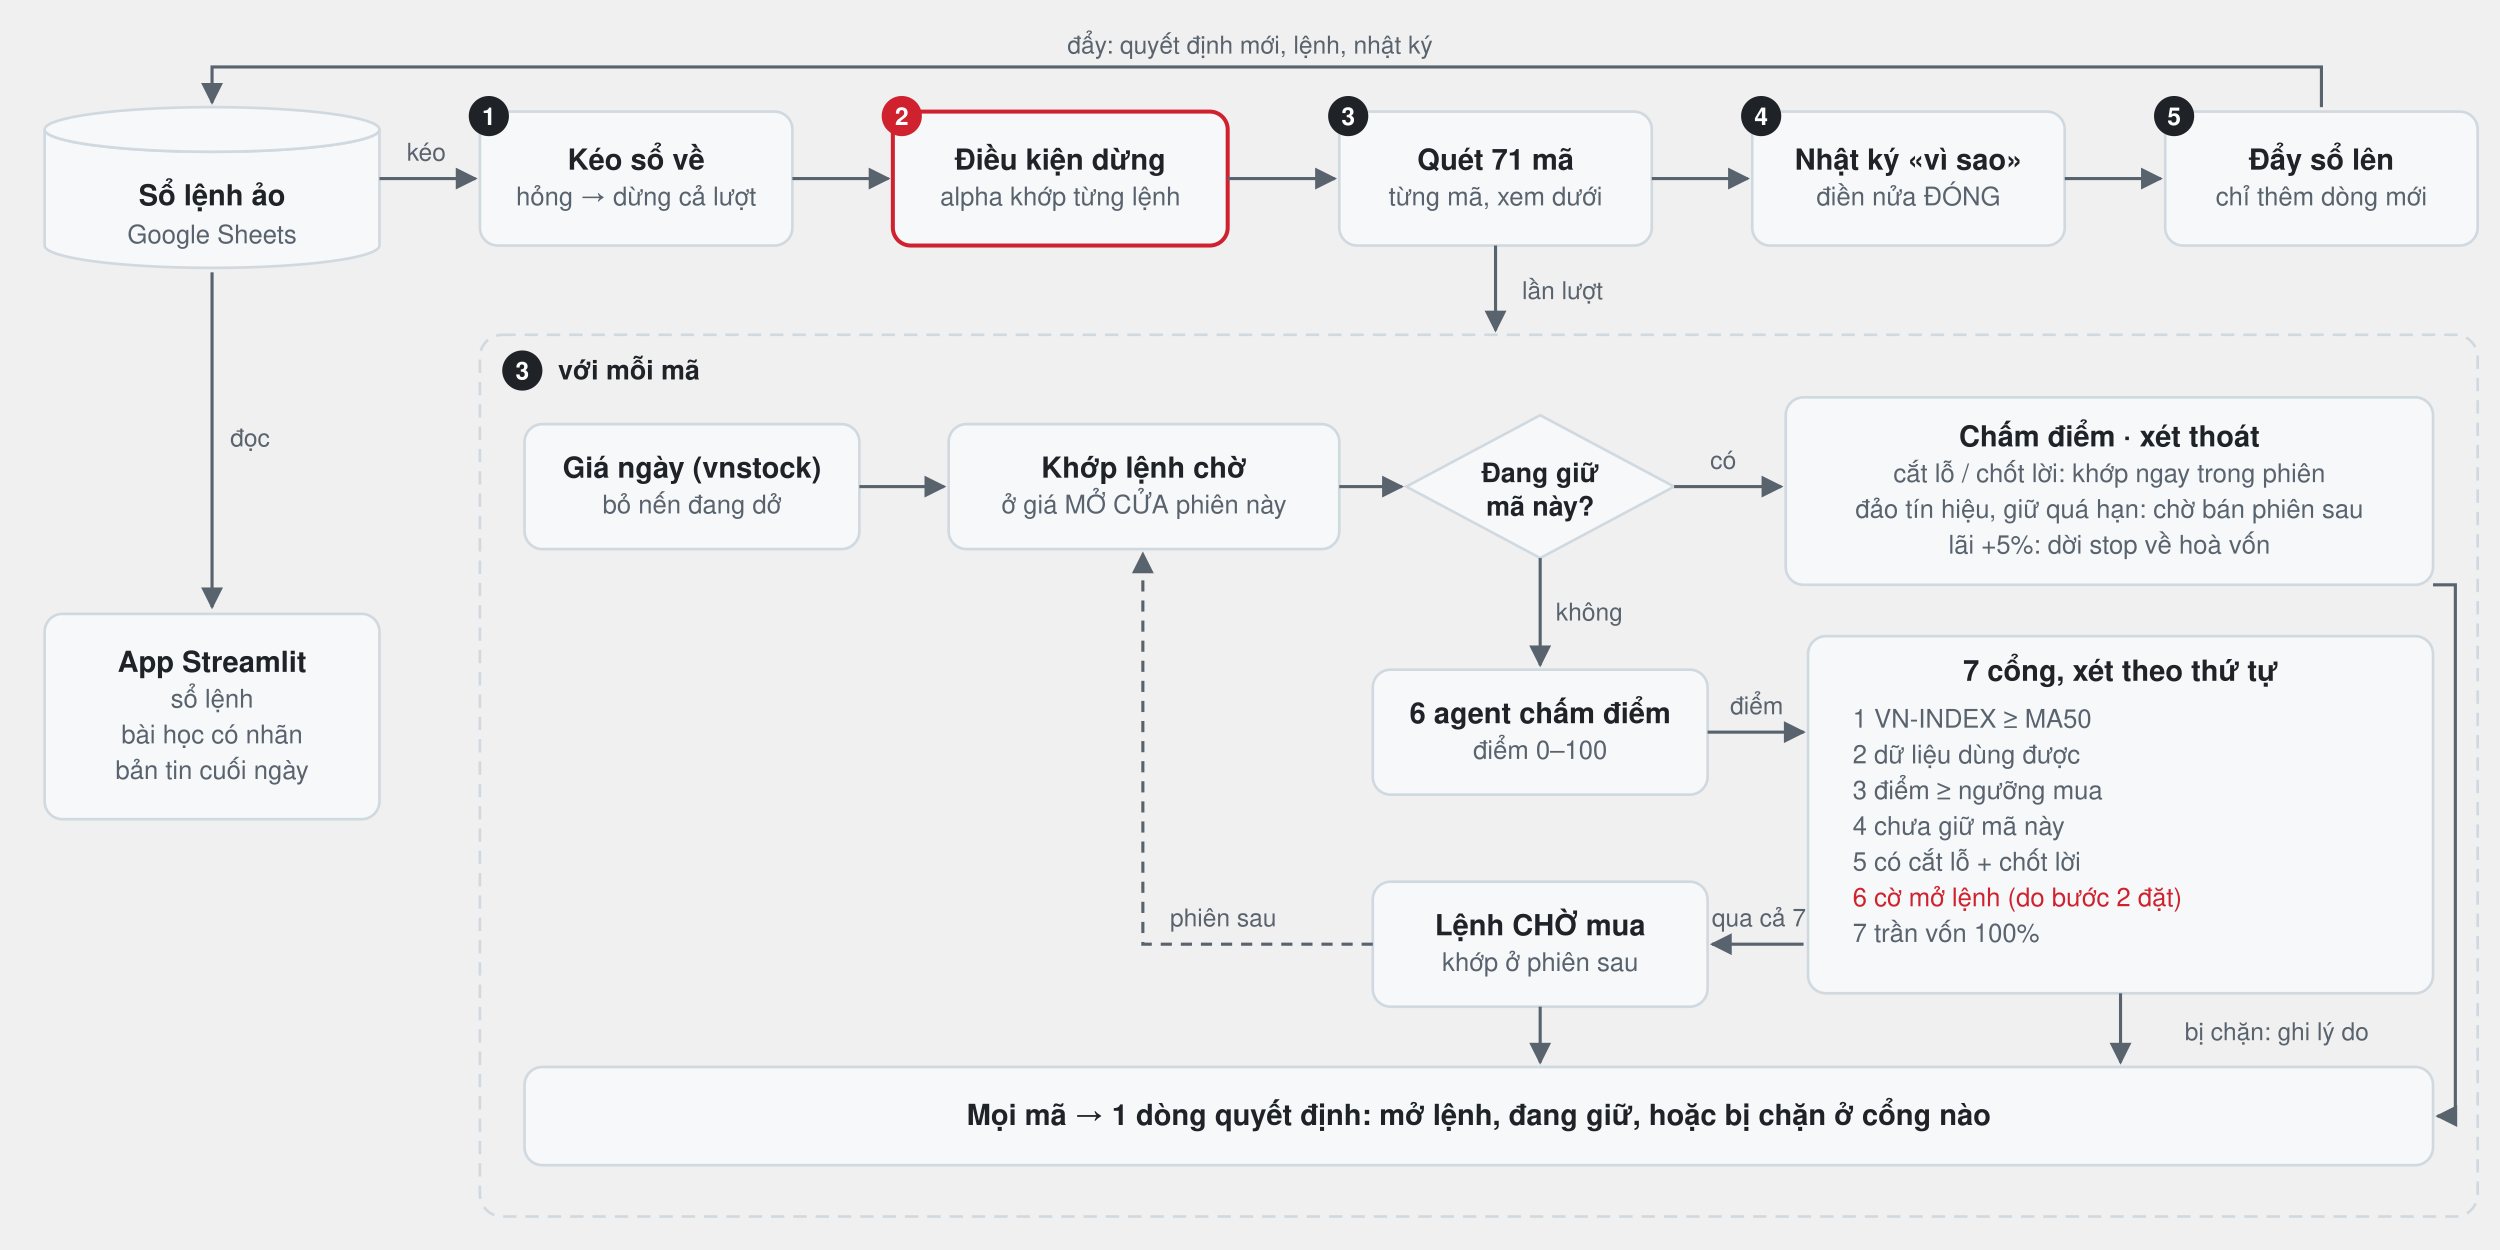
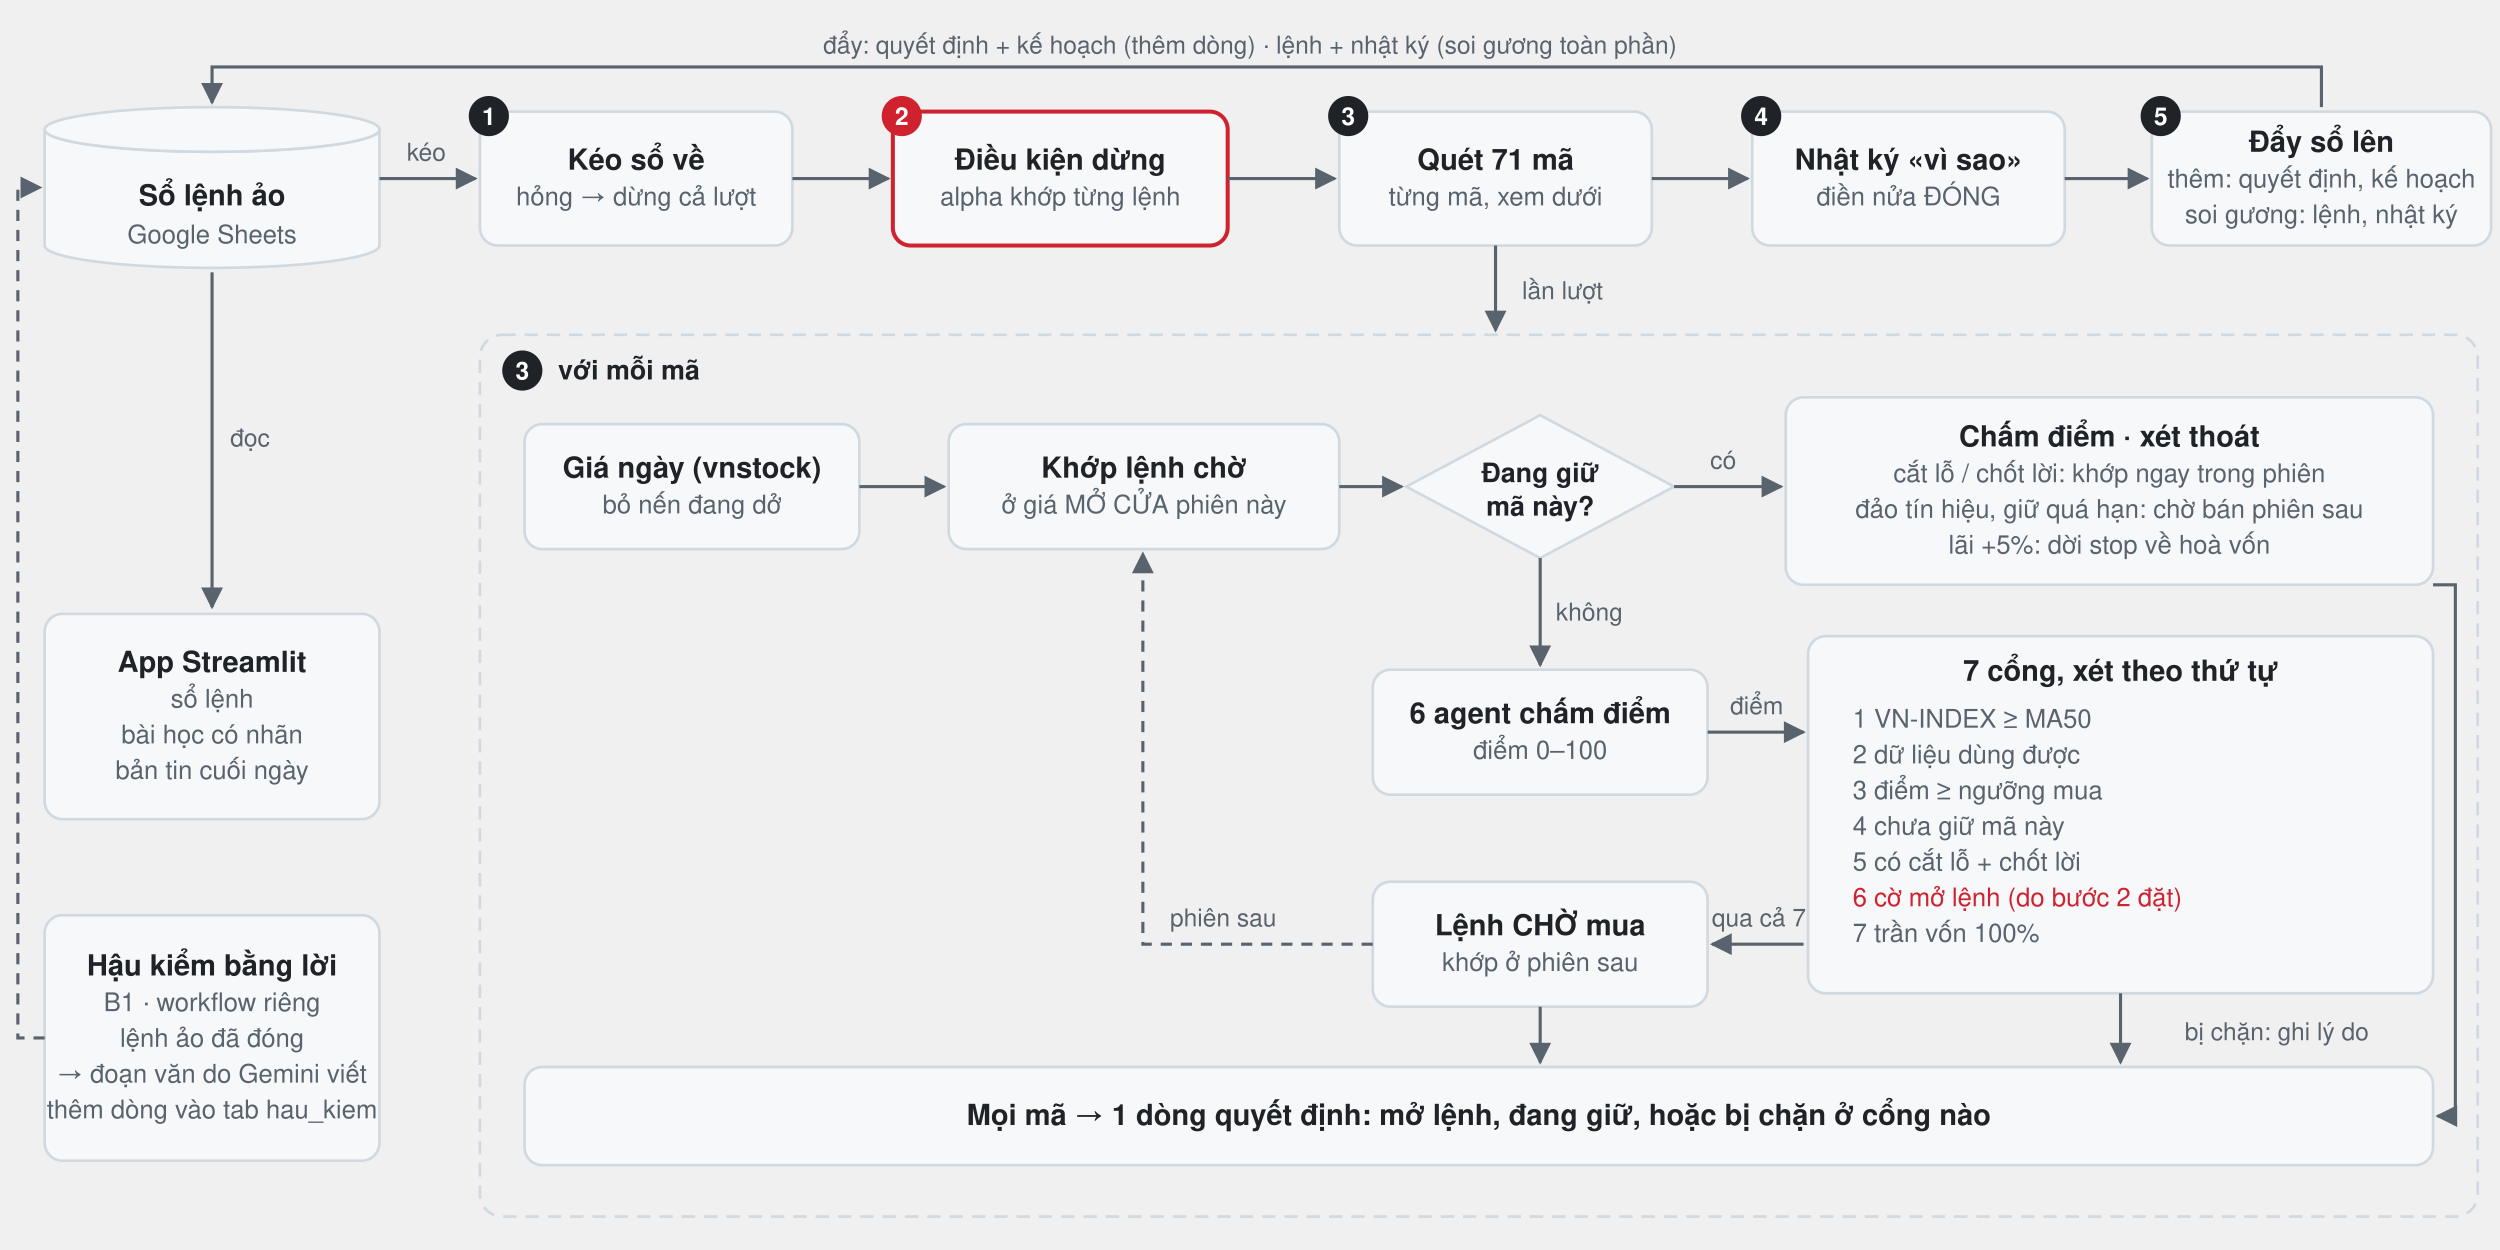
- <svg xmlns="http://www.w3.org/2000/svg" viewBox="0 0 1120 560" width="1120" height="560" role="img" font-family="-apple-system,'Segoe UI',Helvetica,Arial,sans-serif" aria-label="Một lượt quét: kéo sổ từ Google Sheets, xét điều kiện dừng, quét 71 mã (khớp lệnh chờ ở giá mở cửa, xét thoát nếu đang giữ, nếu không thì chấm điểm và qua 7 cổng thành lệnh chờ khớp ở phiên sau), điền nhật ký, đẩy sổ lên; app đọc sổ.">
+ <svg xmlns="http://www.w3.org/2000/svg" viewBox="0 0 1120 560" width="1120" height="560" role="img" font-family="-apple-system,'Segoe UI',Helvetica,Arial,sans-serif" aria-label="Một lượt quét: kéo sổ từ Google Sheets, xét điều kiện dừng, quét 71 mã (khớp lệnh chờ ở giá mở cửa, xét thoát nếu đang giữ, nếu không thì chấm điểm và qua 7 cổng thành lệnh chờ khớp ở phiên sau), điền nhật ký, đẩy sổ lên (quyết định và kế hoạch thêm dòng, lệnh và nhật ký soi gương); hậu kiểm bằng lời (B1) chạy ở workflow riêng và thêm dòng vào tab hau_kiem; app đọc sổ.">
  <defs>
    <marker id="mui" viewBox="0 0 10 10" refX="9" refY="5" markerWidth="7" markerHeight="7" orient="auto-start-reverse">
      <path d="M0,0 L10,5 L0,10 z" fill="#59636e" />
    </marker>
  </defs>
  <path d="M20,58 a75,10 0 0,0 150,0 v52 a75,10 0 0,1 -150,0 z" fill="#f6f8fa" stroke="#d1d9e0" stroke-width="1.2" />
  <ellipse cx="95" cy="58" rx="75" ry="10" fill="#f6f8fa" stroke="#d1d9e0" stroke-width="1.2" />
  <text x="95" y="92" font-size="13" text-anchor="middle" font-weight="600" fill="#1f2328">Sổ lệnh ảo</text>
  <text x="95" y="109" font-size="11.5" text-anchor="middle" fill="#59636e">Google Sheets</text>
  <line x1="95" y1="122" x2="95" y2="272" stroke="#59636e" stroke-width="1.4" marker-end="url(#mui)" />
  <text x="112" y="200" font-size="11" text-anchor="middle" fill="#59636e">đọc</text>
  <rect x="20" y="275" width="150" height="92" rx="8" fill="#f6f8fa" stroke="#d1d9e0" stroke-width="1.2" />
  <text x="95.0" y="301.0" font-size="13" text-anchor="middle" font-weight="600" fill="#1f2328">App Streamlit</text>
  <text x="95.0" y="317.0" font-size="11.5" text-anchor="middle" fill="#59636e">sổ lệnh</text>
  <text x="95.0" y="333.0" font-size="11.5" text-anchor="middle" fill="#59636e">bài học có nhãn</text>
  <text x="95.0" y="349.0" font-size="11.5" text-anchor="middle" fill="#59636e">bản tin cuối ngày</text>
+   <rect x="20" y="410" width="150" height="110" rx="8" fill="#f6f8fa" stroke="#d1d9e0" stroke-width="1.2" />
+   <text x="95.0" y="437.0" font-size="13" text-anchor="middle" font-weight="600" fill="#1f2328">Hậu kiểm bằng lời</text>
+   <text x="95.0" y="453.0" font-size="11.5" text-anchor="middle" fill="#59636e">B1 · workflow riêng</text>
+   <text x="95.0" y="469.0" font-size="11.5" text-anchor="middle" fill="#59636e">lệnh ảo đã đóng</text>
+   <text x="95.0" y="485.0" font-size="11.5" text-anchor="middle" fill="#59636e">→ đoạn văn do Gemini viết</text>
+   <text x="95.0" y="501.0" font-size="11.5" text-anchor="middle" fill="#59636e">thêm dòng vào tab hau_kiem</text>
+   <polyline points="20,465 8,465 8,84 18,84" fill="none" stroke="#59636e" stroke-width="1.4" stroke-dasharray="5 4" marker-end="url(#mui)" />
  <rect x="215" y="50" width="140" height="60" rx="8" fill="#f6f8fa" stroke="#d1d9e0" stroke-width="1.2" />
  <text x="285.0" y="76.0" font-size="13" text-anchor="middle" font-weight="600" fill="#1f2328">Kéo sổ về</text>
  <text x="285.0" y="92.0" font-size="11.5" text-anchor="middle" fill="#59636e">hỏng → dừng cả lượt</text>
  <circle cx="219" cy="52" r="9" fill="#1f2328" />
  <text x="219" y="56" font-size="11" font-weight="700" text-anchor="middle" fill="#ffffff">1</text>
  <rect x="400" y="50" width="150" height="60" rx="8" fill="#f6f8fa" stroke="#cf222e" stroke-width="1.8" />
  <text x="475.0" y="76.0" font-size="13" text-anchor="middle" font-weight="600" fill="#1f2328">Điều kiện dừng</text>
  <text x="475.0" y="92.0" font-size="11.5" text-anchor="middle" fill="#59636e">alpha khớp từng lệnh</text>
  <circle cx="404" cy="52" r="9" fill="#cf222e" />
  <text x="404" y="56" font-size="11" font-weight="700" text-anchor="middle" fill="#ffffff">2</text>
  <rect x="600" y="50" width="140" height="60" rx="8" fill="#f6f8fa" stroke="#d1d9e0" stroke-width="1.2" />
  <text x="670.0" y="76.0" font-size="13" text-anchor="middle" font-weight="600" fill="#1f2328">Quét 71 mã</text>
  <text x="670.0" y="92.0" font-size="11.5" text-anchor="middle" fill="#59636e">từng mã, xem dưới</text>
  <circle cx="604" cy="52" r="9" fill="#1f2328" />
  <text x="604" y="56" font-size="11" font-weight="700" text-anchor="middle" fill="#ffffff">3</text>
  <rect x="785" y="50" width="140" height="60" rx="8" fill="#f6f8fa" stroke="#d1d9e0" stroke-width="1.2" />
  <text x="855.0" y="76.0" font-size="13" text-anchor="middle" font-weight="600" fill="#1f2328">Nhật ký «vì sao»</text>
  <text x="855.0" y="92.0" font-size="11.5" text-anchor="middle" fill="#59636e">điền nửa ĐÓNG</text>
  <circle cx="789" cy="52" r="9" fill="#1f2328" />
  <text x="789" y="56" font-size="11" font-weight="700" text-anchor="middle" fill="#ffffff">4</text>
-   <rect x="970" y="50" width="140" height="60" rx="8" fill="#f6f8fa" stroke="#d1d9e0" stroke-width="1.2" />
-   <text x="1040.0" y="76.0" font-size="13" text-anchor="middle" font-weight="600" fill="#1f2328">Đẩy sổ lên</text>
-   <text x="1040.0" y="92.0" font-size="11.5" text-anchor="middle" fill="#59636e">chỉ thêm dòng mới</text>
-   <circle cx="974" cy="52" r="9" fill="#1f2328" />
-   <text x="974" y="56" font-size="11" font-weight="700" text-anchor="middle" fill="#ffffff">5</text>
+   <rect x="964" y="50" width="152" height="60" rx="8" fill="#f6f8fa" stroke="#d1d9e0" stroke-width="1.2" />
+   <text x="1040.0" y="68.0" font-size="13" text-anchor="middle" font-weight="600" fill="#1f2328">Đẩy sổ lên</text>
+   <text x="1040.0" y="84.0" font-size="11.5" text-anchor="middle" fill="#59636e">thêm: quyết định, kế hoạch</text>
+   <text x="1040.0" y="100.0" font-size="11.5" text-anchor="middle" fill="#59636e">soi gương: lệnh, nhật ký</text>
+   <circle cx="968" cy="52" r="9" fill="#1f2328" />
+   <text x="968" y="56" font-size="11" font-weight="700" text-anchor="middle" fill="#ffffff">5</text>
  <line x1="170" y1="80" x2="213" y2="80" stroke="#59636e" stroke-width="1.4" marker-end="url(#mui)" />
  <text x="191" y="72" font-size="11" text-anchor="middle" fill="#59636e">kéo</text>
  <line x1="355" y1="80" x2="398" y2="80" stroke="#59636e" stroke-width="1.4" marker-end="url(#mui)" />
  <line x1="550" y1="80" x2="598" y2="80" stroke="#59636e" stroke-width="1.4" marker-end="url(#mui)" />
  <line x1="740" y1="80" x2="783" y2="80" stroke="#59636e" stroke-width="1.4" marker-end="url(#mui)" />
-   <line x1="925" y1="80" x2="968" y2="80" stroke="#59636e" stroke-width="1.4" marker-end="url(#mui)" />
+   <line x1="925" y1="80" x2="962" y2="80" stroke="#59636e" stroke-width="1.4" marker-end="url(#mui)" />
  <polyline points="1040,48 1040,30 95,30 95,46" fill="none" stroke="#59636e" stroke-width="1.4" marker-end="url(#mui)" />
-   <text x="560" y="24" font-size="11" text-anchor="middle" fill="#59636e">đẩy: quyết định mới, lệnh, nhật ký</text>
+   <text x="560" y="24" font-size="11" text-anchor="middle" fill="#59636e">đẩy: quyết định + kế hoạch (thêm dòng) · lệnh + nhật ký (soi gương toàn phần)</text>
  <rect x="215" y="150" width="895" height="395" rx="10" fill="none" stroke="#d1d9e0" stroke-width="1.2" stroke-dasharray="6 4" />
  <circle cx="234" cy="166" r="9" fill="#1f2328" />
  <text x="234" y="170" font-size="11" font-weight="700" text-anchor="middle" fill="#ffffff">3</text>
  <text x="250" y="170" font-size="12" text-anchor="start" font-weight="600" fill="#1f2328">với mỗi mã</text>
  <line x1="670" y1="110" x2="670" y2="148" stroke="#59636e" stroke-width="1.4" marker-end="url(#mui)" />
  <text x="700" y="134" font-size="11" text-anchor="middle" fill="#59636e">lần lượt</text>
  <rect x="235" y="190" width="150" height="56" rx="8" fill="#f6f8fa" stroke="#d1d9e0" stroke-width="1.2" />
  <text x="310.0" y="214.0" font-size="13" text-anchor="middle" font-weight="600" fill="#1f2328">Giá ngày (vnstock)</text>
  <text x="310.0" y="230.0" font-size="11.5" text-anchor="middle" fill="#59636e">bỏ nến đang dở</text>
  <rect x="425" y="190" width="175" height="56" rx="8" fill="#f6f8fa" stroke="#d1d9e0" stroke-width="1.2" />
  <text x="512.5" y="214.0" font-size="13" text-anchor="middle" font-weight="600" fill="#1f2328">Khớp lệnh chờ</text>
  <text x="512.5" y="230.0" font-size="11.5" text-anchor="middle" fill="#59636e">ở giá MỞ CỬA phiên này</text>
  <line x1="385" y1="218" x2="423" y2="218" stroke="#59636e" stroke-width="1.4" marker-end="url(#mui)" />
  <polygon points="690,186 750,218 690,250 630,218" fill="#f6f8fa" stroke="#d1d9e0" stroke-width="1.2" />
  <text x="690" y="216" font-size="12" text-anchor="middle" font-weight="600" fill="#1f2328">Đang giữ</text>
  <text x="690" y="231" font-size="12" text-anchor="middle" font-weight="600" fill="#1f2328">mã này?</text>
  <line x1="600" y1="218" x2="628" y2="218" stroke="#59636e" stroke-width="1.4" marker-end="url(#mui)" />
  <rect x="800" y="178" width="290" height="84" rx="8" fill="#f6f8fa" stroke="#d1d9e0" stroke-width="1.2" />
  <text x="945.0" y="200.0" font-size="13" text-anchor="middle" font-weight="600" fill="#1f2328">Chấm điểm · xét thoát</text>
  <text x="945.0" y="216.0" font-size="11.5" text-anchor="middle" fill="#59636e">cắt lỗ / chốt lời: khớp ngay trong phiên</text>
  <text x="945.0" y="232.0" font-size="11.5" text-anchor="middle" fill="#59636e">đảo tín hiệu, giữ quá hạn: chờ bán phiên sau</text>
  <text x="945.0" y="248.0" font-size="11.5" text-anchor="middle" fill="#59636e">lãi +5%: dời stop về hoà vốn</text>
  <line x1="750" y1="218" x2="798" y2="218" stroke="#59636e" stroke-width="1.4" marker-end="url(#mui)" />
  <text x="772" y="210" font-size="11" text-anchor="middle" fill="#59636e">có</text>
  <rect x="615" y="300" width="150" height="56" rx="8" fill="#f6f8fa" stroke="#d1d9e0" stroke-width="1.2" />
  <text x="690.0" y="324.0" font-size="13" text-anchor="middle" font-weight="600" fill="#1f2328">6 agent chấm điểm</text>
  <text x="690.0" y="340.0" font-size="11.5" text-anchor="middle" fill="#59636e">điểm 0–100</text>
  <line x1="690" y1="250" x2="690" y2="298" stroke="#59636e" stroke-width="1.4" marker-end="url(#mui)" />
  <text x="712" y="278" font-size="11" text-anchor="middle" fill="#59636e">không</text>
  <rect x="810" y="285" width="280" height="160" rx="8" fill="#f6f8fa" stroke="#d1d9e0" stroke-width="1.2" />
  <text x="950" y="305" font-size="13" text-anchor="middle" font-weight="600" fill="#1f2328">7 cổng, xét theo thứ tự</text>
  <text x="830" y="326" font-size="11.5" text-anchor="start" fill="#59636e">1  VN-INDEX ≥ MA50</text>
  <text x="830" y="342" font-size="11.5" text-anchor="start" fill="#59636e">2  dữ liệu dùng được</text>
  <text x="830" y="358" font-size="11.5" text-anchor="start" fill="#59636e">3  điểm ≥ ngưỡng mua</text>
  <text x="830" y="374" font-size="11.5" text-anchor="start" fill="#59636e">4  chưa giữ mã này</text>
  <text x="830" y="390" font-size="11.5" text-anchor="start" fill="#59636e">5  có cắt lỗ + chốt lời</text>
  <text x="830" y="406" font-size="11.5" text-anchor="start" fill="#cf222e">6  cờ mở lệnh (do bước 2 đặt)</text>
  <text x="830" y="422" font-size="11.5" text-anchor="start" fill="#59636e">7  trần vốn 100%</text>
  <line x1="765" y1="328" x2="808" y2="328" stroke="#59636e" stroke-width="1.4" marker-end="url(#mui)" />
  <text x="787" y="320" font-size="11" text-anchor="middle" fill="#59636e">điểm</text>
  <rect x="615" y="395" width="150" height="56" rx="8" fill="#f6f8fa" stroke="#d1d9e0" stroke-width="1.2" />
  <text x="690.0" y="419.0" font-size="13" text-anchor="middle" font-weight="600" fill="#1f2328">Lệnh CHỜ mua</text>
  <text x="690.0" y="435.0" font-size="11.5" text-anchor="middle" fill="#59636e">khớp ở phiên sau</text>
  <line x1="808" y1="423" x2="767" y2="423" stroke="#59636e" stroke-width="1.4" marker-end="url(#mui)" />
  <text x="788" y="415" font-size="11" text-anchor="middle" fill="#59636e">qua cả 7</text>
  <polyline points="615,423 512,423 512,248" fill="none" stroke="#59636e" stroke-width="1.4" stroke-dasharray="5 4" marker-end="url(#mui)" />
  <text x="548" y="415" font-size="11" text-anchor="middle" fill="#59636e">phiên sau</text>
  <rect x="235" y="478" width="855" height="44" rx="8" fill="#f6f8fa" stroke="#d1d9e0" stroke-width="1.2" />
  <text x="662.5" y="504.0" font-size="13" text-anchor="middle" font-weight="600" fill="#1f2328">Mọi mã → 1 dòng quyết định: mở lệnh, đang giữ, hoặc bị chặn ở cổng nào</text>
  <line x1="950" y1="445" x2="950" y2="476" stroke="#59636e" stroke-width="1.4" marker-end="url(#mui)" />
  <text x="1020" y="466" font-size="11" text-anchor="middle" fill="#59636e">bị chặn: ghi lý do</text>
  <line x1="690" y1="451" x2="690" y2="476" stroke="#59636e" stroke-width="1.4" marker-end="url(#mui)" />
  <polyline points="1090,262 1100,262 1100,500 1092,500" fill="none" stroke="#59636e" stroke-width="1.4" marker-end="url(#mui)" />
</svg>
